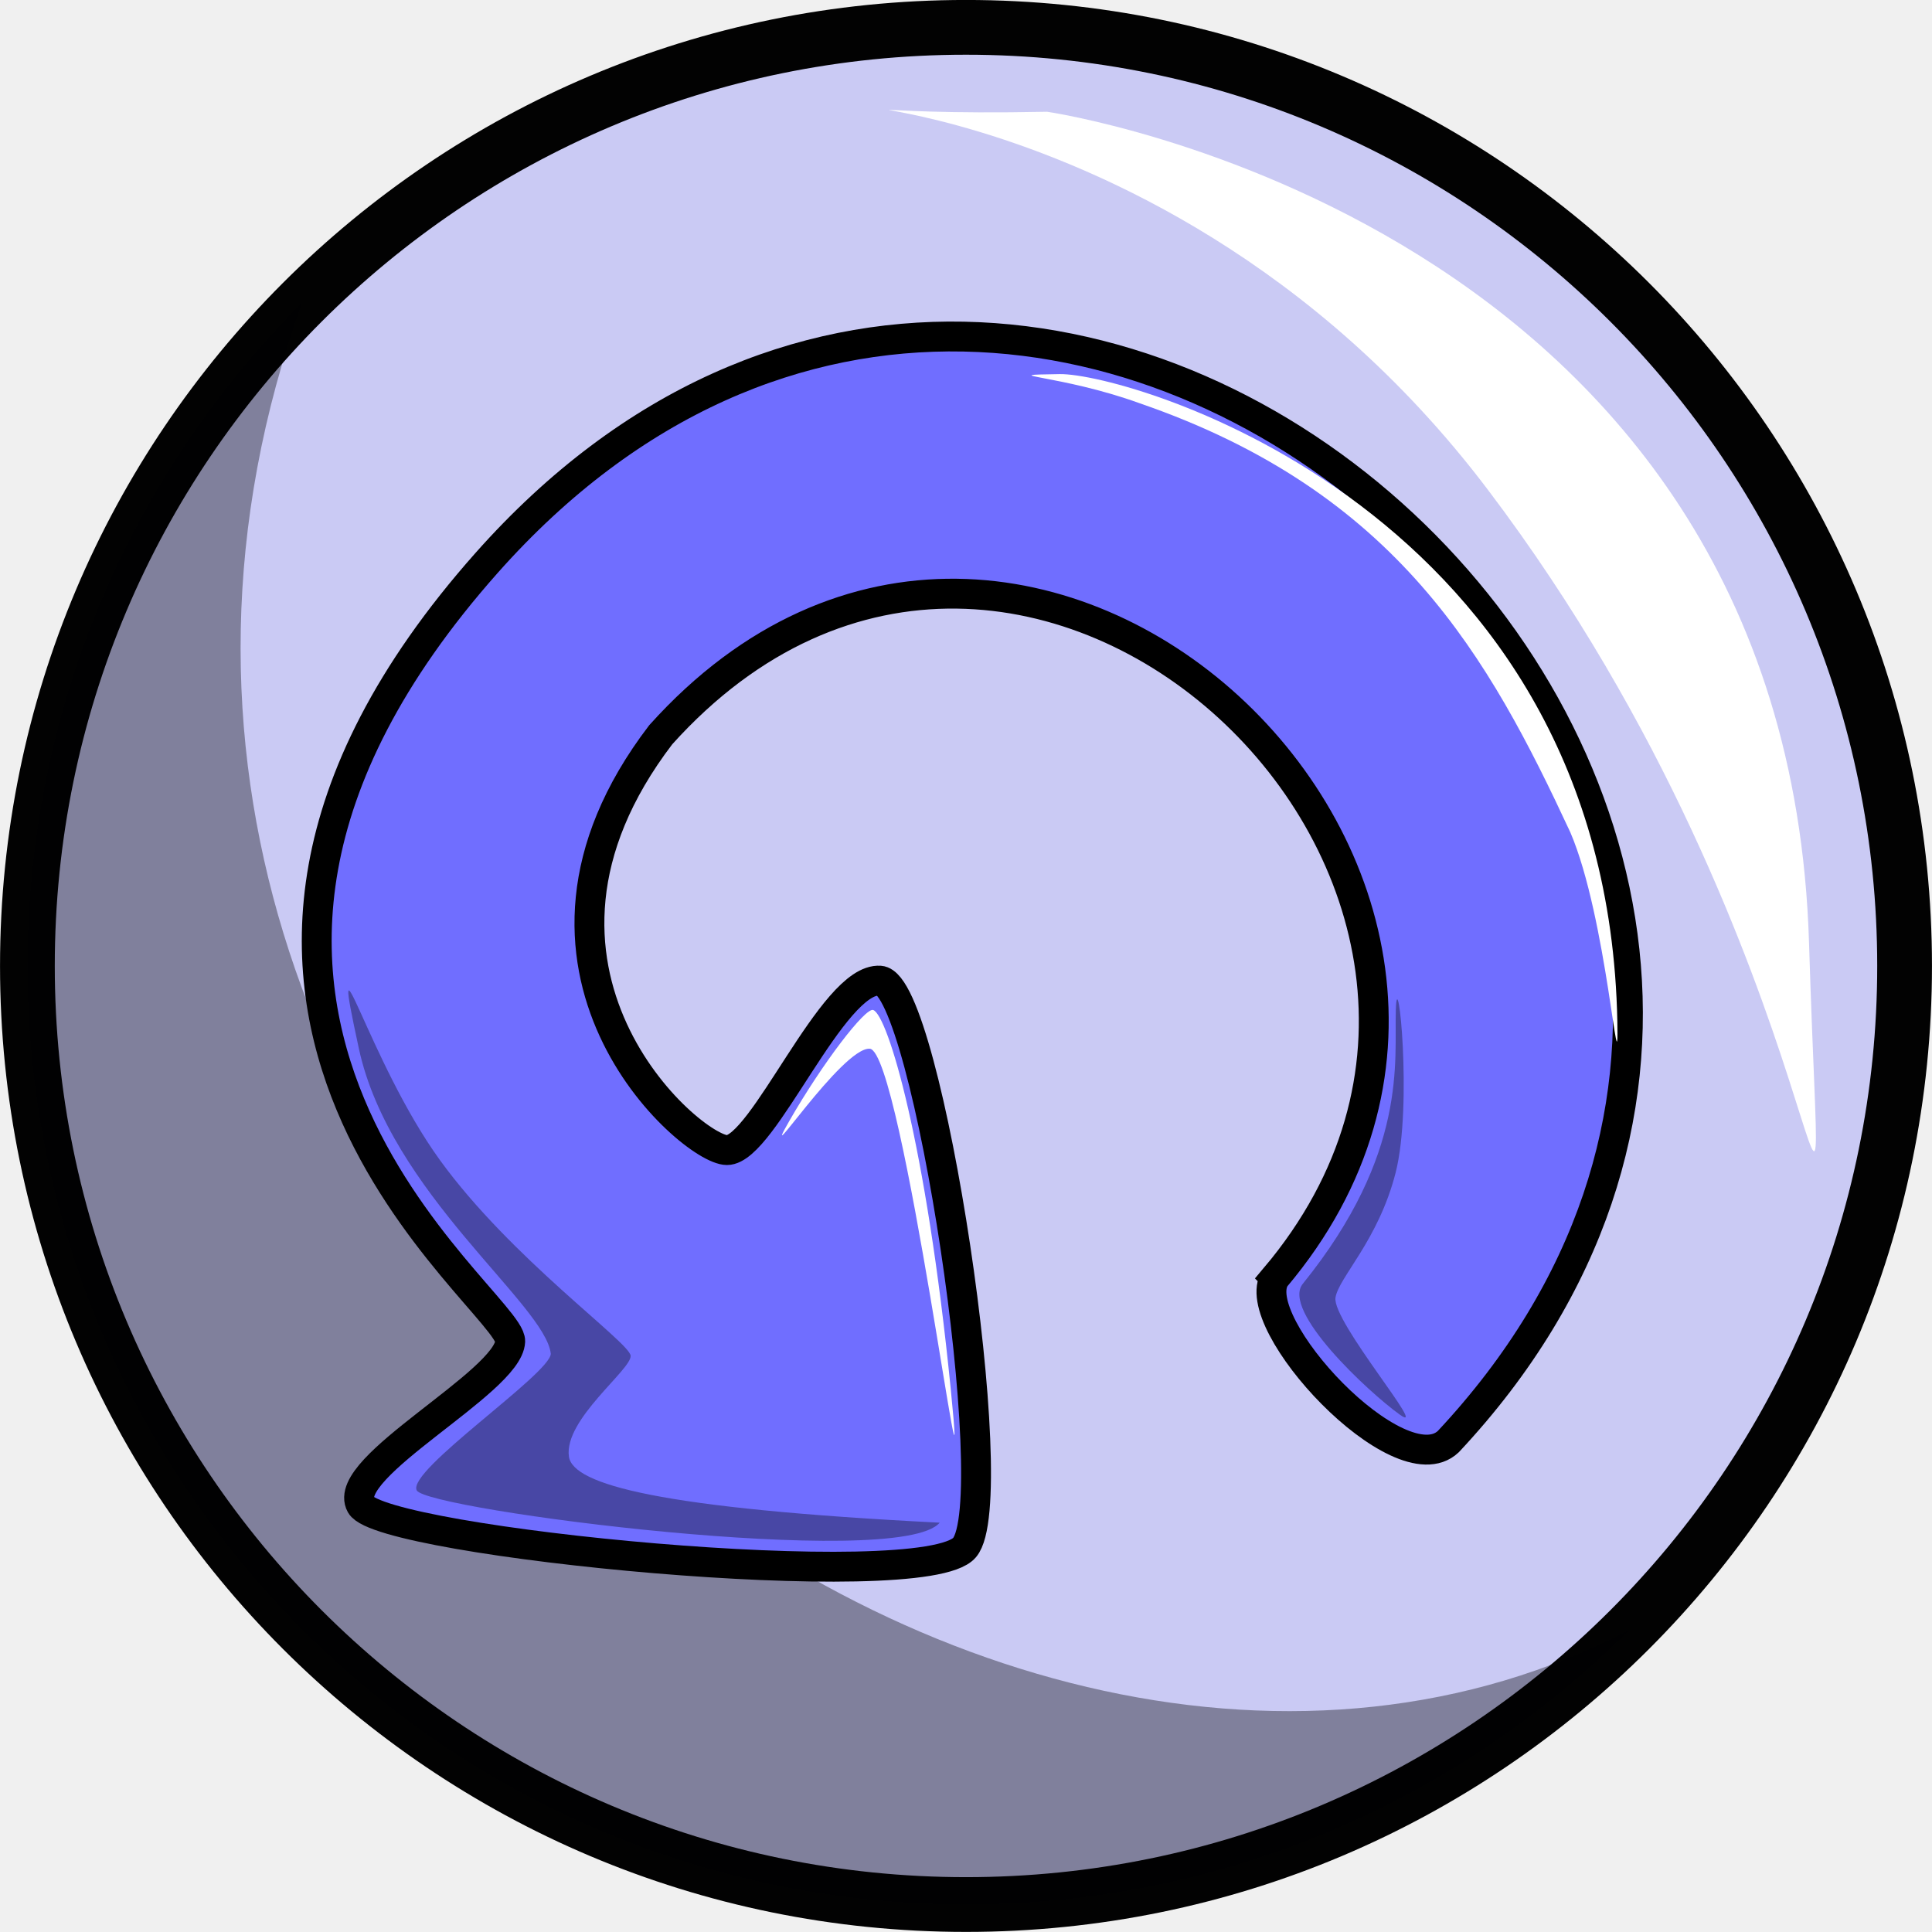
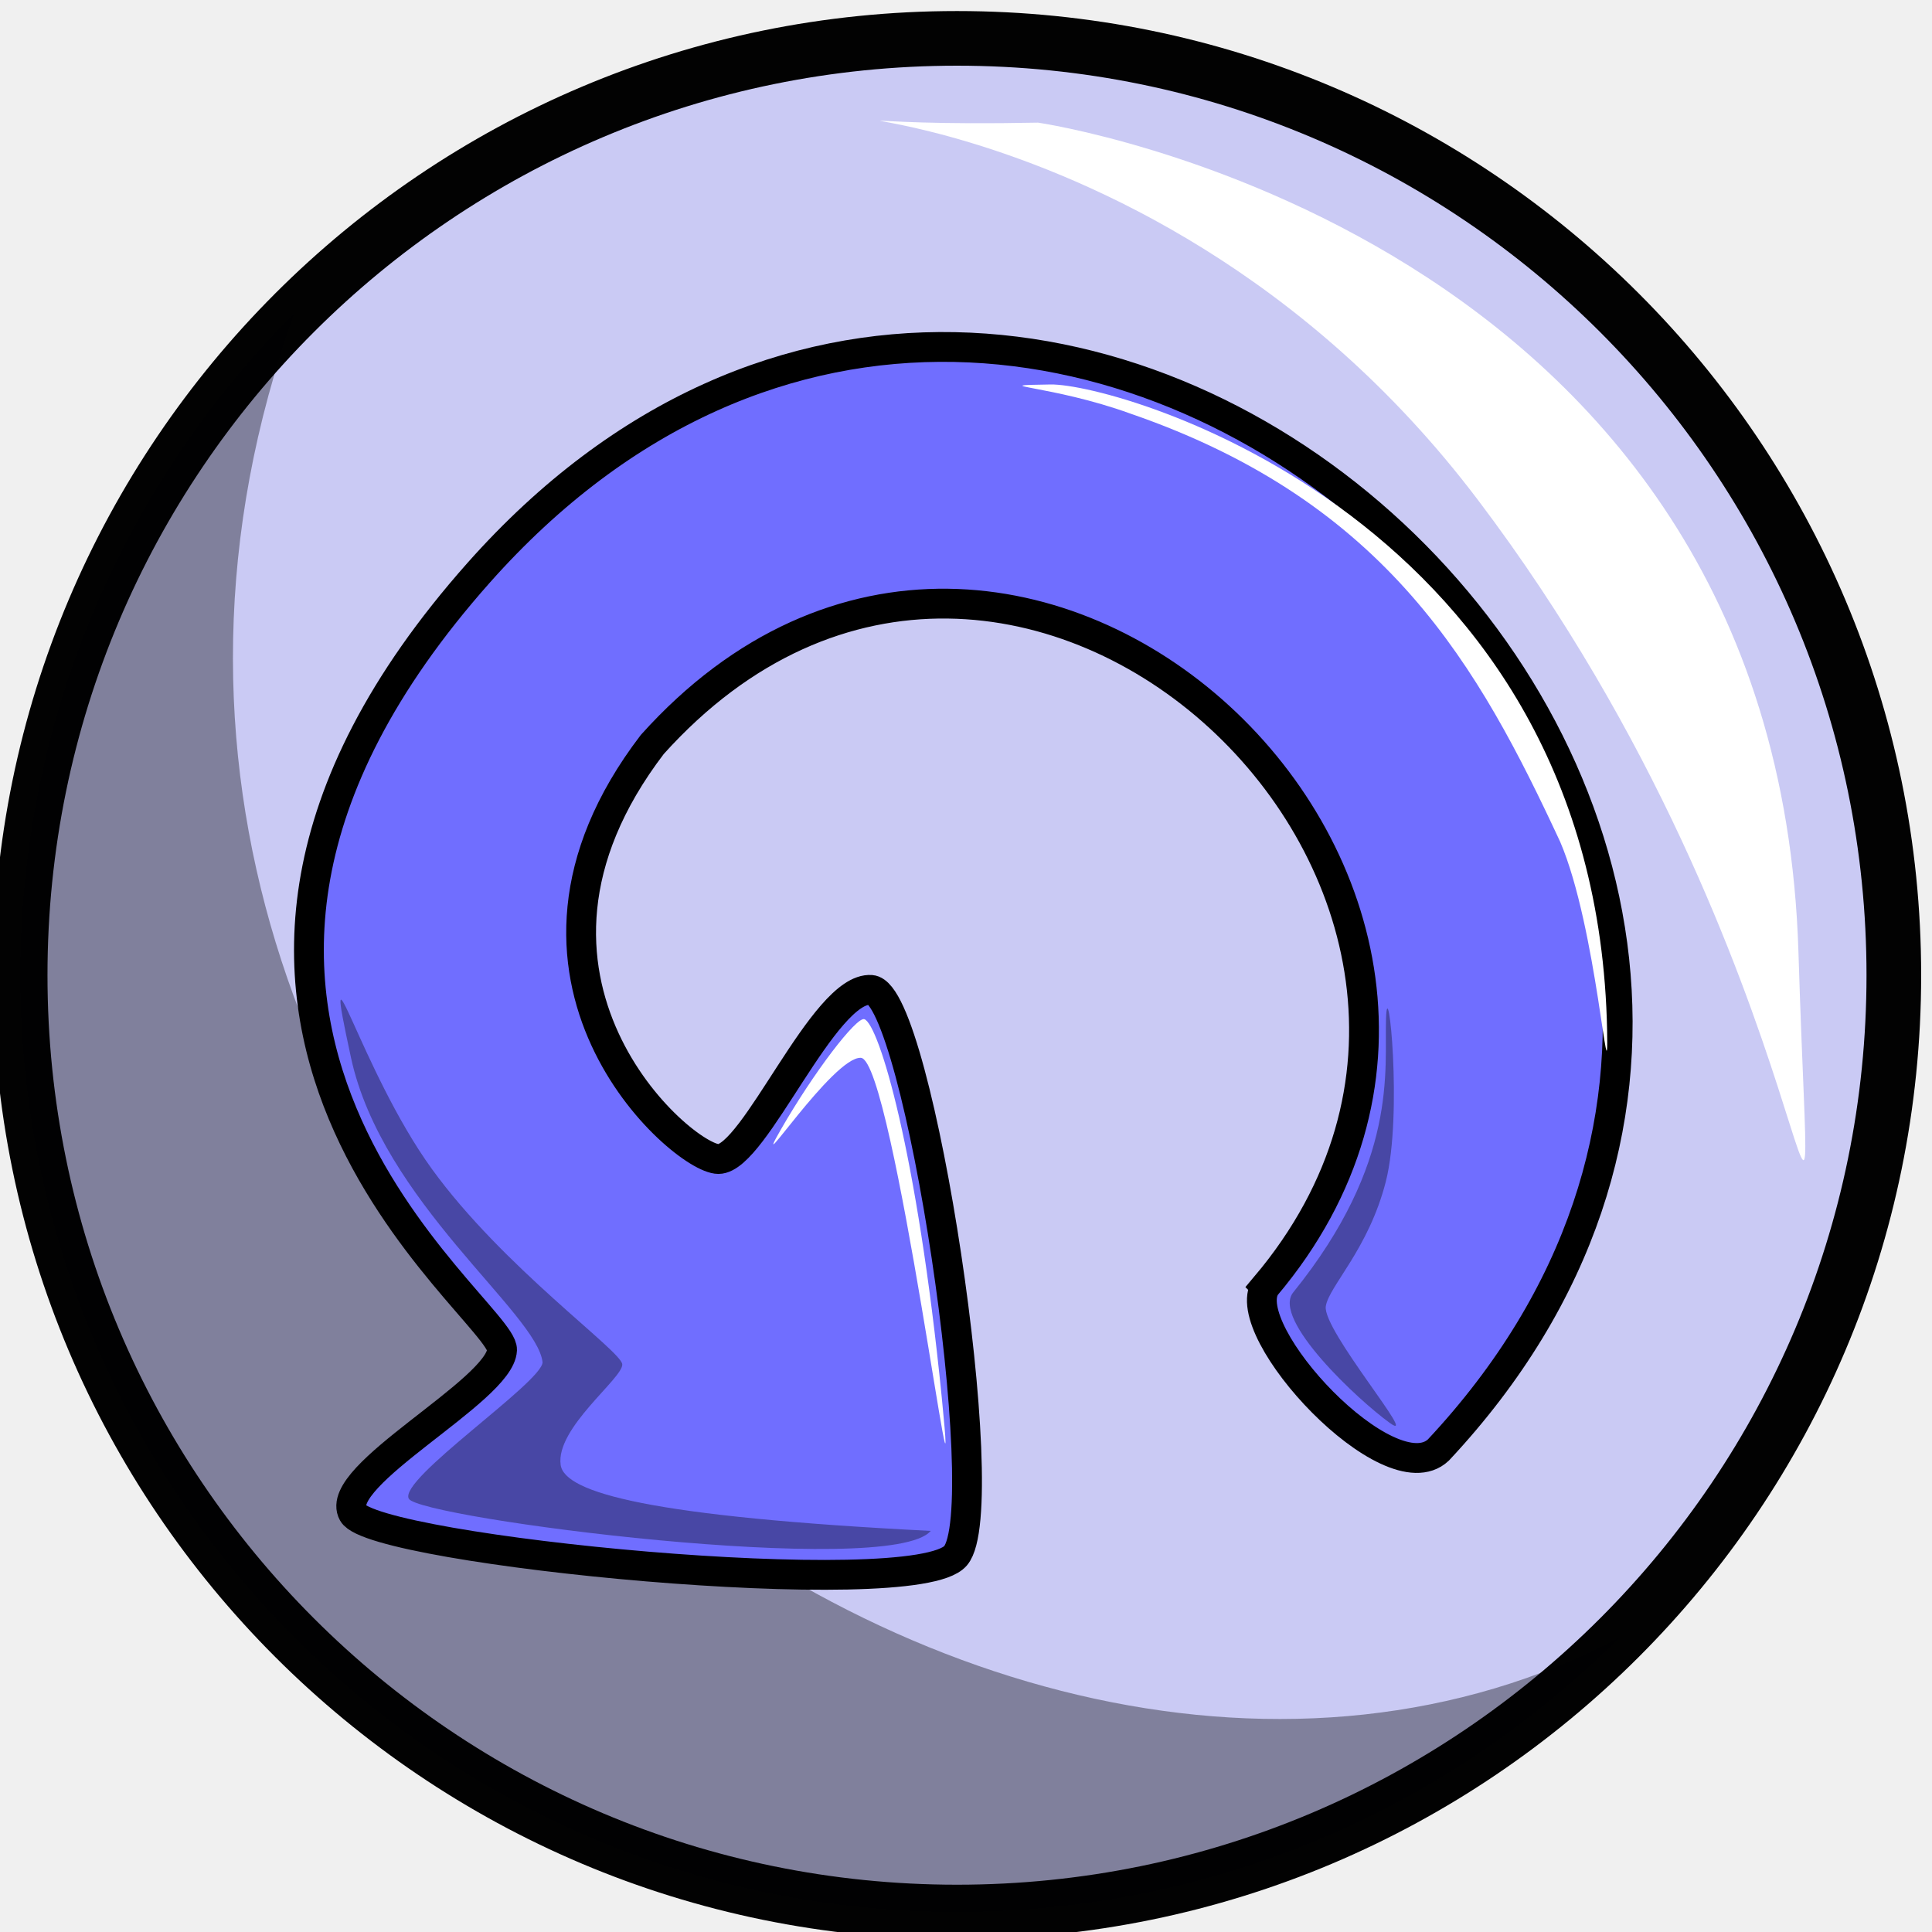
- <svg xmlns="http://www.w3.org/2000/svg" width="776.312" height="776.281" id="svg3930" version="1.1">
+ <svg xmlns="http://www.w3.org/2000/svg" width="50" height="50" id="svg3930" version="1.1">
  <defs id="defs3932" />
-   <g id="layer1" transform="translate(13.87054,-138.5179)">
-     <g id="g4469">
+   <g id="layer1" transform="translate(13.87054,-864.7991)">
+     <g id="g4469" transform="matrix(0.06428659,0,0,0.06428659,-13.16508,856.1808)">
      <g id="g4492">
-         <path style="opacity:0.99;fill:#706eff;fill-opacity:0.299;fill-rule:nonzero;stroke:#000000;stroke-width:22;stroke-linecap:butt;stroke-linejoin:round;stroke-miterlimit:4;stroke-opacity:1;stroke-dasharray:none;stroke-dashoffset:0" id="path3938" d="M 757.143,589.505 C 757.143,797.795 588.29,966.648 380,966.648 171.71,966.648 2.857,797.795 2.857,589.505 2.857,381.215 171.71,212.362 380,212.362 c 208.29,0 377.143,168.853 377.143,377.143 z" transform="translate(-5.714285,-62.85714)" />
+         <path style="opacity:0.99;fill:#706eff;fill-opacity:0.299;fill-rule:nonzero;stroke:#000000;stroke-width:22;stroke-linecap:butt;stroke-linejoin:round;stroke-miterlimit:4;stroke-opacity:1;stroke-dasharray:none;stroke-dashoffset:0" id="path3938" d="m 757.143,589.505 a 377.143,377.143 0 1 1 -754.286,0 377.143,377.143 0 1 1 754.286,0 z" transform="translate(-5.714285,-62.85714)" />
        <path style="fill:#ffffff;fill-opacity:1;stroke:none" d="m 406.918,183.428 c 0,0 297.134,43.079 306.106,333.756 6.108,197.906 14.947,8.28 -129.156,-182.03 C 444.412,150.98 237.797,186.791 406.918,183.428 z" id="path3942" />
        <path transform="translate(-5.714285,-62.85714)" style="opacity:0.99;fill:#000003;fill-opacity:0.369;fill-rule:nonzero;stroke:none" d="M 646.68,856.185 C 578.431,924.435 484.145,966.648 380,966.648 171.71,966.648 2.857,797.795 2.857,589.505 2.857,485.36 45.07,391.074 113.32,322.825 -15.453,680.721 386.405,992.717 646.68,856.185 z" id="path4452" />
        <path id="path4482" d="m 498.529,651.872 c -11.936,17.997 49.945,84.412 69.552,65.917 233.108,-249.097 -152.839,-616.344 -386.408,-353.102 -159.307,179.546 10.174,296.465 9.468,312.815 -0.706,16.35 -68.419,50.672 -60,65.714 8.419,15.043 226.118,36.496 242.57,17.143 16.452,-19.353 -14.939,-226.427 -33.999,-227.794 -19.06,-1.367 -46.884,68.081 -61.471,68.081 -14.587,0 -98.354,-72.999 -26.611,-166.898 146.029,-162.471 380.263,60.126 246.898,218.123 z" style="fill:#706eff;fill-opacity:1;stroke:#000000;stroke-width:12;stroke-linecap:butt;stroke-linejoin:miter;stroke-miterlimit:4;stroke-opacity:1;stroke-dasharray:none" />
        <path id="path4484" d="m 411.918,288.838 c 27.673,-0.438 220.135,54.558 224.089,260.265 0.62,32.237 -4.128,-41.806 -18.901,-76.167 C 584.476,402.859 547.809,336.319 444.203,300.602 412.218,288.995 384.245,289.276 411.918,288.838 z" style="fill:#ffffff;fill-opacity:1;stroke:none" />
        <path style="fill:#ffffff;fill-opacity:1;stroke:none" d="m 303.346,588.838 c 13.282,-23.155 30.532,-45.643 33.665,-44.479 5.843,2.17 21.207,52.94 31.138,152.244 8.228,82.278 -19.334,-135.912 -32.551,-136.693 -11.135,-0.657 -45.535,52.083 -32.252,28.928 z" id="path4486" />
        <path style="fill:#000000;fill-opacity:0.353;stroke:none" d="m 239.531,683.258 c -0.51,-5.484 -47.987,-39.002 -76.677,-78.652 -28.69,-39.651 -45.021,-102.578 -32.523,-44.738 12.498,57.84 75.031,102.863 77.117,122.634 -0.353,8.175 -58.001,46.978 -53.867,54.877 4.133,7.9 193.679,32.332 210.131,12.98 -112.586,-5.688 -147.378,-15.286 -148.98,-26.554 -2.118,-14.903 25.309,-35.062 24.799,-40.547 z" id="path4488" />
        <path id="path4490" d="m 546.998,544.255 c -0.657,20.305 5.051,57.579 -37.376,110.107 -8.755,10.839 26.264,43.437 38.891,52.528 12.627,9.091 -27.249,-37.438 -25.759,-46.972 1.263,-8.081 17.249,-23.032 24.168,-50.205 6.92,-27.173 0.732,-85.762 0.075,-65.458 z" style="fill:#000000;fill-opacity:0.353;stroke:none" />
      </g>
    </g>
  </g>
</svg>
